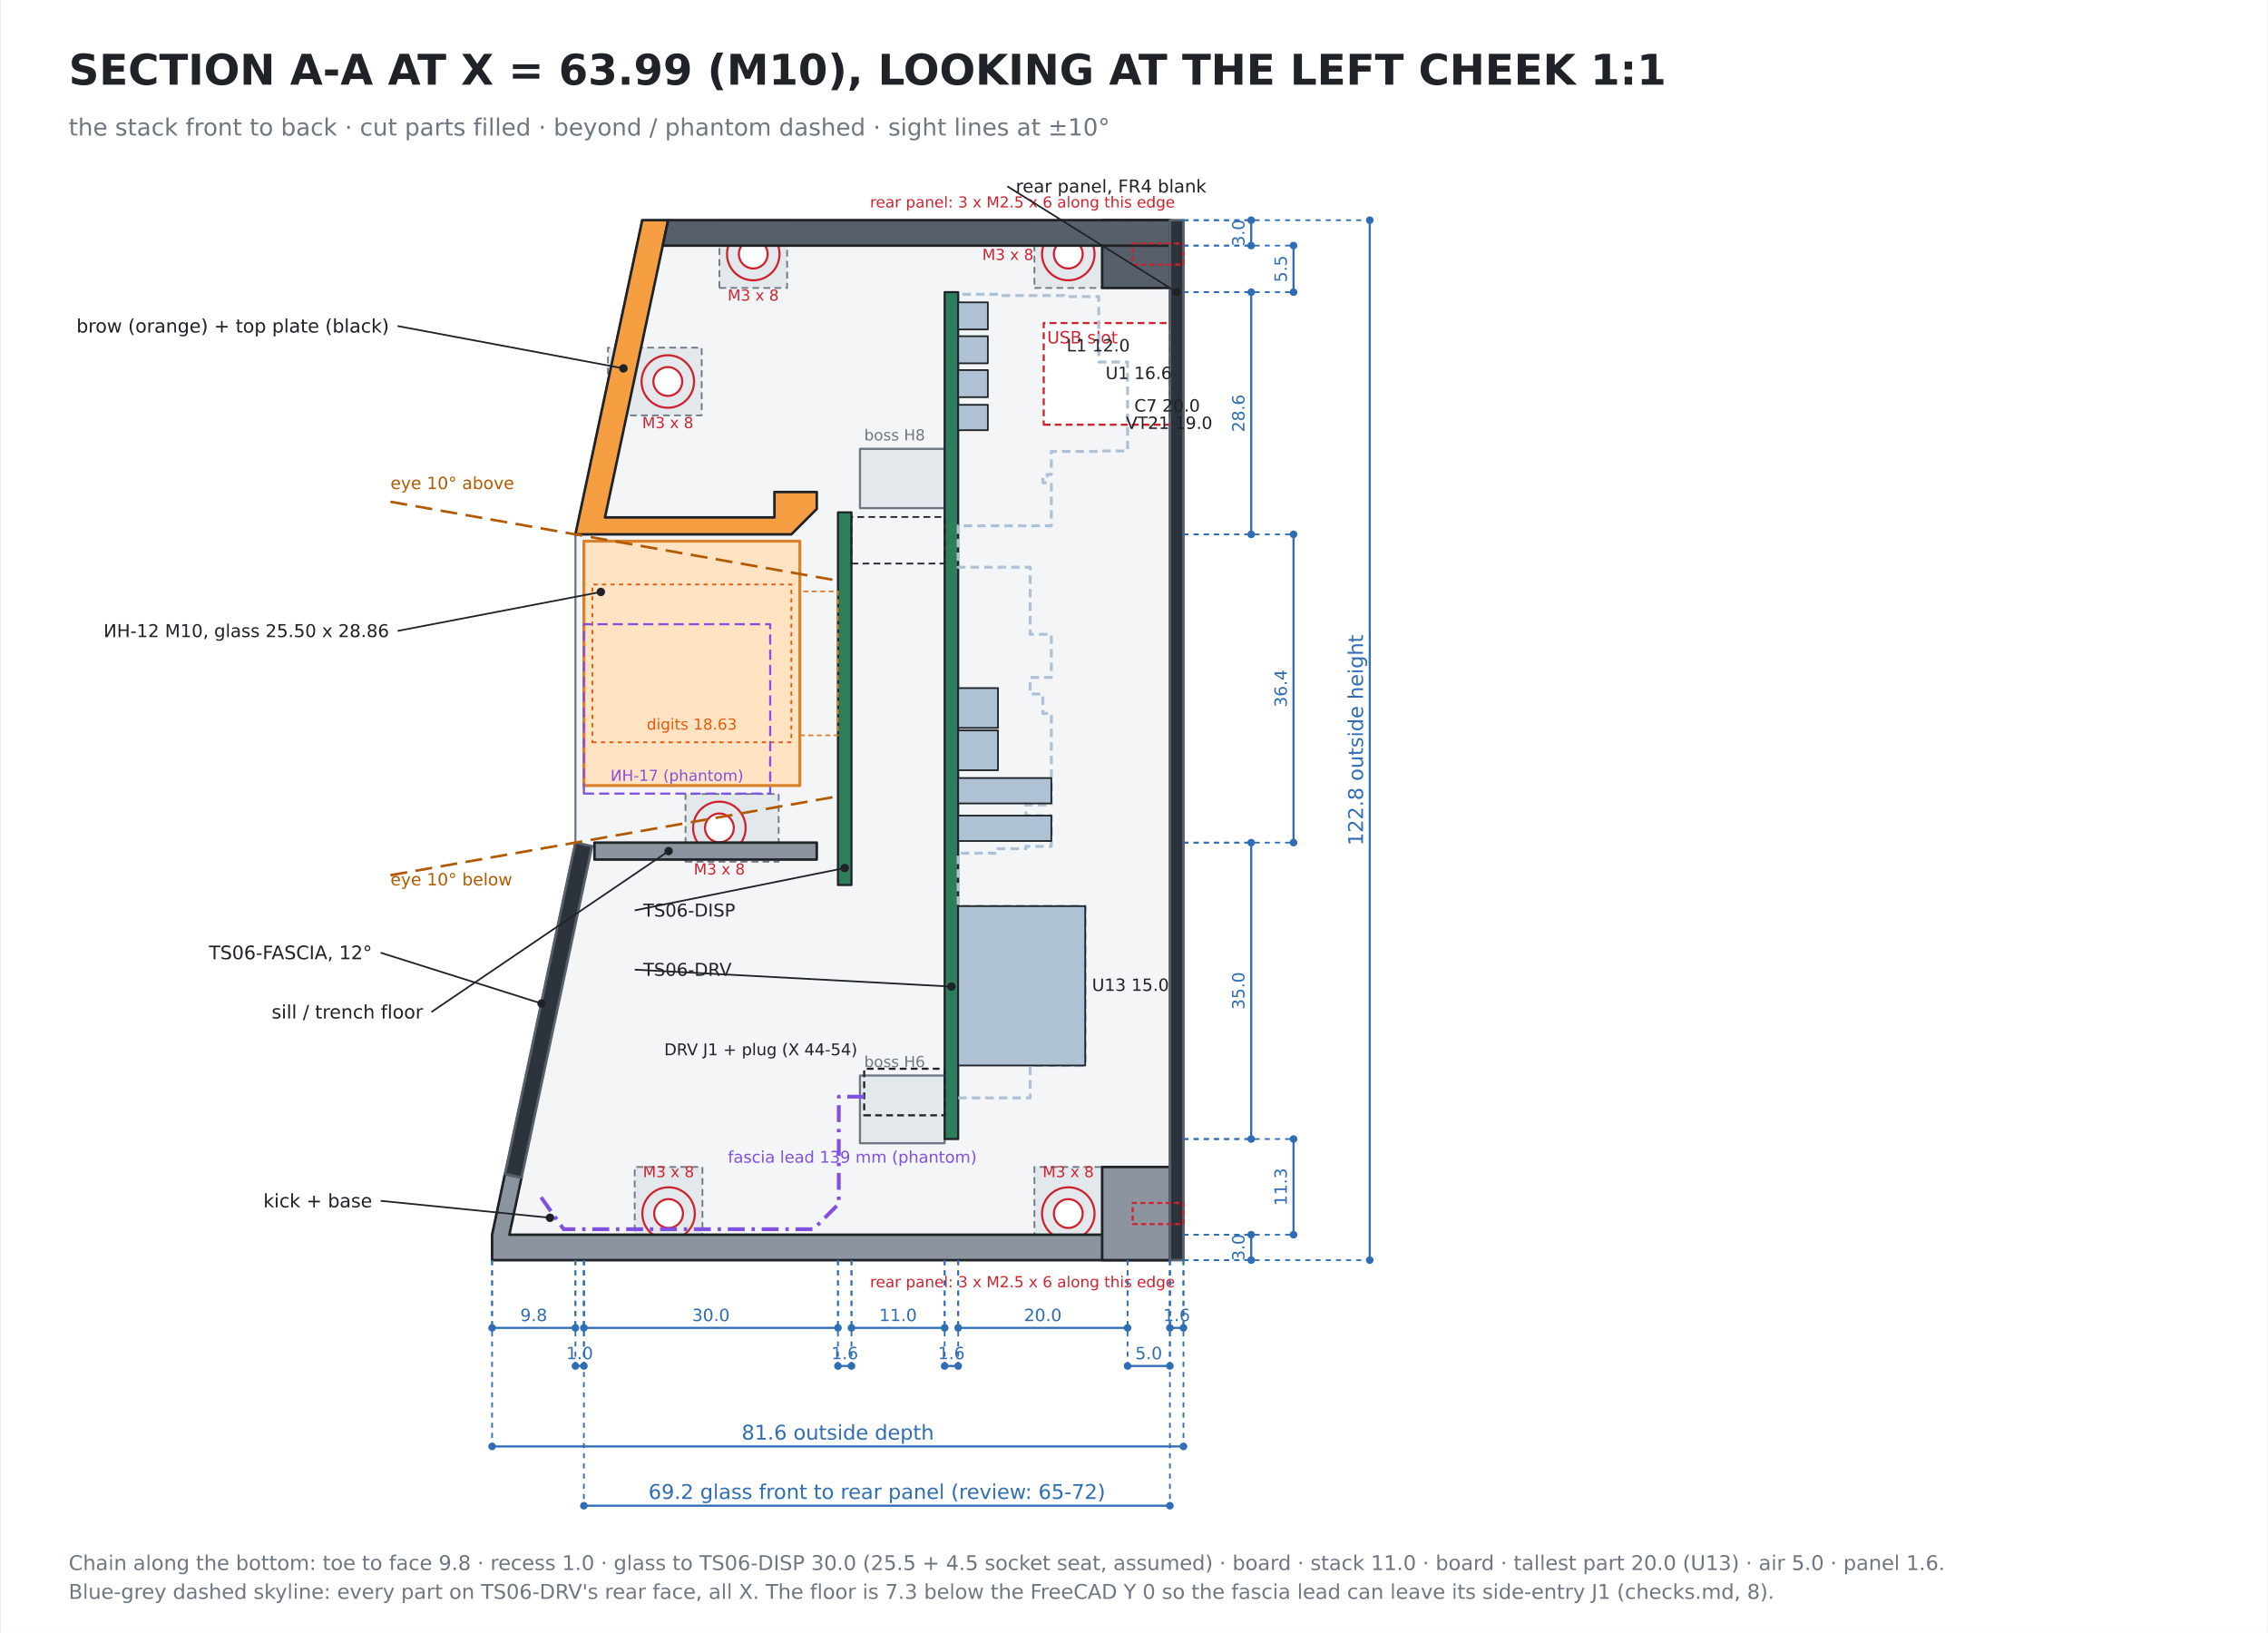
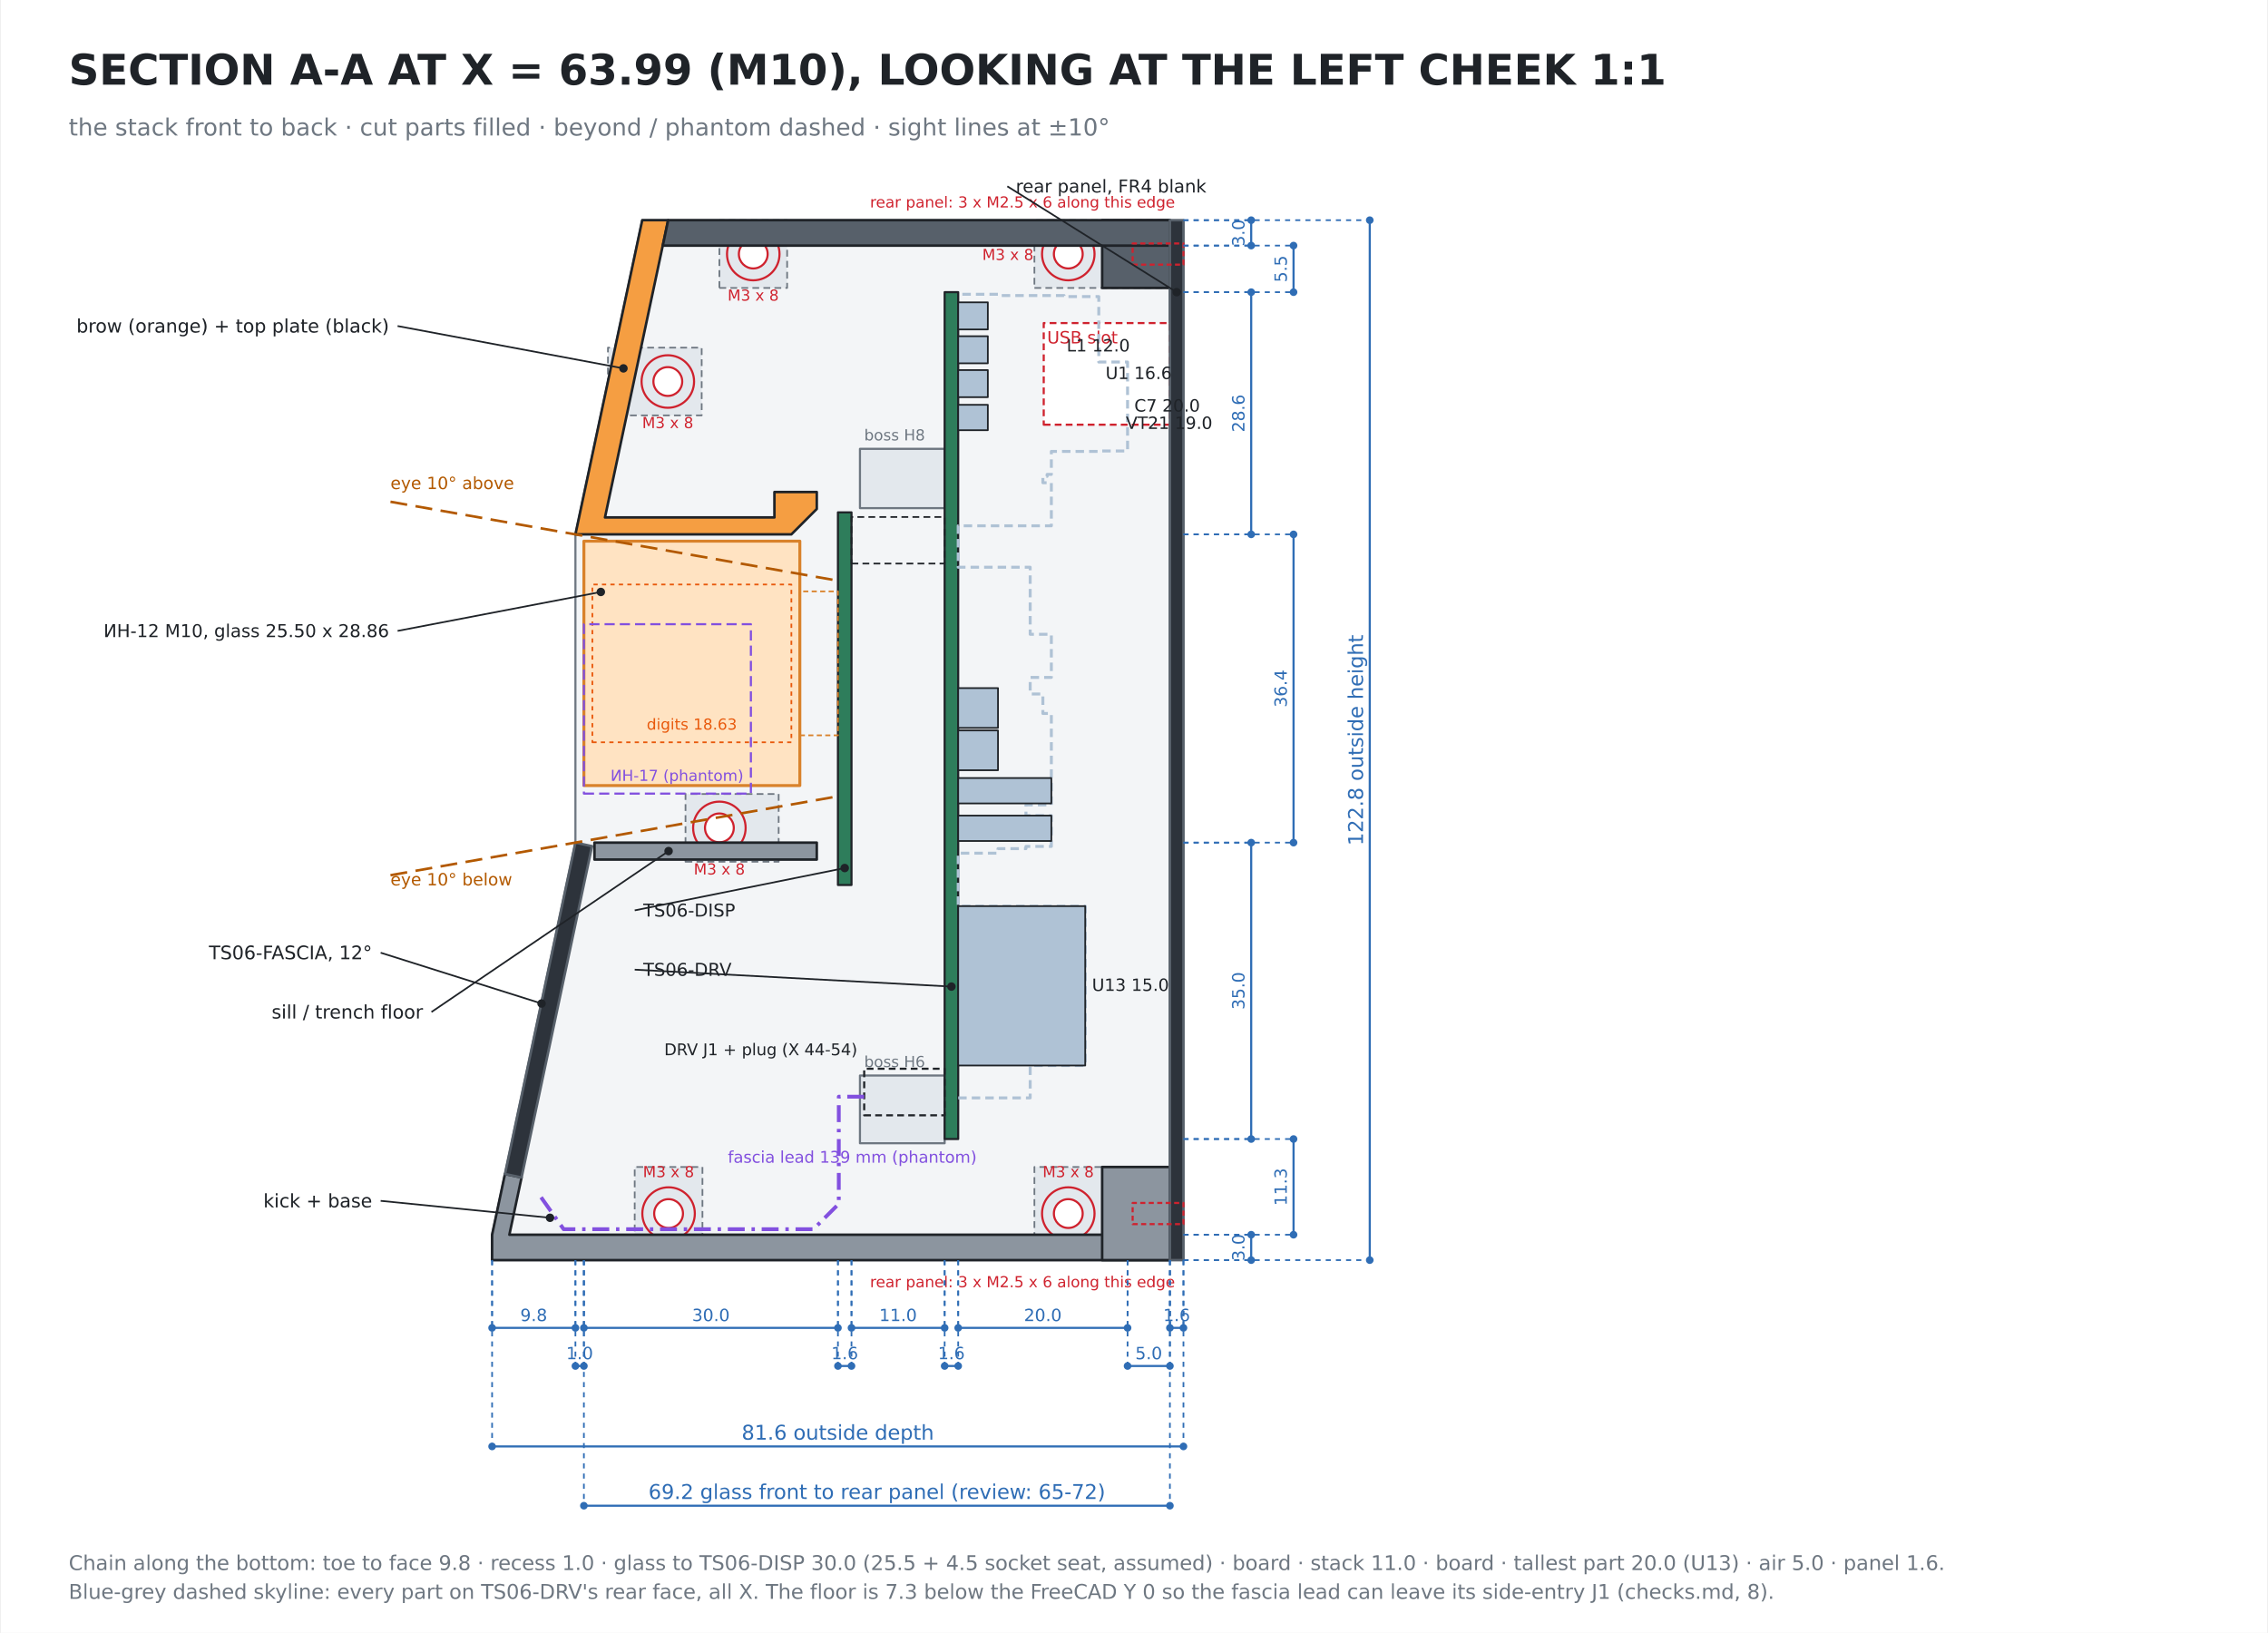
<svg xmlns="http://www.w3.org/2000/svg" viewBox="0 0 267.6 192.8" width="1071" height="771">
  <rect x="0" y="0" width="267.6" height="192.8" fill="#FFFFFF" />
  <text x="8" y="10" font-family="DejaVu Sans, Arial, Helvetica, sans-serif" font-size="5" font-weight="700" fill="#1F2328">SECTION A-A AT X = 63.99 (M10), LOOKING AT THE LEFT CHEEK  1:1</text>
  <text x="8" y="16" font-family="DejaVu Sans, Arial, Helvetica, sans-serif" font-size="2.8" fill="#6E7781">the stack front to back · cut parts filled · beyond / phantom dashed · sight lines at ±10°</text>
  <polygon points="58.00,148.80 138.04,148.80 138.04,26.00 75.73,26.00 67.84,63.10 67.84,99.50 58.00,145.80" fill="#F3F5F7" stroke="#6E7781" stroke-width="0.25" stroke-linejoin="round" />
  <polygon points="123.14,50.15 138.04,50.15 138.04,38.15 123.14,38.15" fill="#FFFFFF" stroke="#CF222E" stroke-width="0.25" stroke-linejoin="round" stroke-dasharray="0.8 0.5" />
  <text x="123.54" y="40.55" font-family="DejaVu Sans, Arial, Helvetica, sans-serif" font-size="2.00" fill="#CF222E" text-anchor="start" font-weight="400">USB slot</text>
  <polygon points="101.44,135.00 111.44,135.00 111.44,127.00 101.44,127.00" fill="#E3E8ED" stroke="#6E7781" stroke-width="0.25" stroke-linejoin="round" />
  <text x="101.94" y="126.00" font-family="DejaVu Sans, Arial, Helvetica, sans-serif" font-size="1.80" fill="#6E7781" text-anchor="start" font-weight="400">boss H6</text>
  <polygon points="101.44,60.00 111.44,60.00 111.44,53.00 101.44,53.00" fill="#E3E8ED" stroke="#6E7781" stroke-width="0.25" stroke-linejoin="round" />
  <text x="101.94" y="52.00" font-family="DejaVu Sans, Arial, Helvetica, sans-serif" font-size="1.80" fill="#6E7781" text-anchor="start" font-weight="400">boss H8</text>
  <polygon points="74.84,148.80 82.84,148.80 82.84,137.80 74.84,137.80" fill="#E3E8ED" stroke="#6E7781" stroke-width="0.20" stroke-linejoin="round" stroke-dasharray="0.8 0.5" />
  <polygon points="122.04,148.80 138.04,148.80 138.04,137.80 122.04,137.80" fill="#E3E8ED" stroke="#6E7781" stroke-width="0.20" stroke-linejoin="round" stroke-dasharray="0.8 0.5" />
  <polygon points="80.84,101.76 91.84,101.76 91.84,93.76 80.84,93.76" fill="#E3E8ED" stroke="#6E7781" stroke-width="0.20" stroke-linejoin="round" stroke-dasharray="0.8 0.5" />
  <polygon points="71.68,49.05 82.75,49.05 82.75,41.05 71.68,41.05" fill="#E3E8ED" stroke="#6E7781" stroke-width="0.20" stroke-linejoin="round" stroke-dasharray="0.8 0.5" />
  <polygon points="84.84,34.00 92.84,34.00 92.84,26.00 84.84,26.00" fill="#E3E8ED" stroke="#6E7781" stroke-width="0.20" stroke-linejoin="round" stroke-dasharray="0.8 0.5" />
  <polygon points="122.04,34.00 138.04,34.00 138.04,26.00 122.04,26.00" fill="#E3E8ED" stroke="#6E7781" stroke-width="0.20" stroke-linejoin="round" stroke-dasharray="0.8 0.5" />
  <circle cx="78.84" cy="143.30" r="3.10" fill="none" stroke="#CF222E" stroke-width="0.25" />
  <circle cx="78.84" cy="143.30" r="1.70" fill="#FFFFFF" stroke="#CF222E" stroke-width="0.25" />
  <circle cx="126.04" cy="143.30" r="3.10" fill="none" stroke="#CF222E" stroke-width="0.25" />
  <circle cx="126.04" cy="143.30" r="1.70" fill="#FFFFFF" stroke="#CF222E" stroke-width="0.25" />
  <circle cx="84.84" cy="97.76" r="3.10" fill="none" stroke="#CF222E" stroke-width="0.25" />
  <circle cx="84.84" cy="97.76" r="1.70" fill="#FFFFFF" stroke="#CF222E" stroke-width="0.25" />
  <circle cx="78.75" cy="45.05" r="3.10" fill="none" stroke="#CF222E" stroke-width="0.25" />
  <circle cx="78.75" cy="45.05" r="1.70" fill="#FFFFFF" stroke="#CF222E" stroke-width="0.25" />
  <circle cx="88.84" cy="30.00" r="3.10" fill="none" stroke="#CF222E" stroke-width="0.25" />
  <circle cx="88.84" cy="30.00" r="1.70" fill="#FFFFFF" stroke="#CF222E" stroke-width="0.25" />
  <circle cx="126.04" cy="30.00" r="3.10" fill="none" stroke="#CF222E" stroke-width="0.25" />
  <circle cx="126.04" cy="30.00" r="1.70" fill="#FFFFFF" stroke="#CF222E" stroke-width="0.25" />
  <text x="78.84" y="139.00" font-family="DejaVu Sans, Arial, Helvetica, sans-serif" font-size="1.80" fill="#CF222E" text-anchor="middle" font-weight="400">M3 x 8</text>
  <text x="126.04" y="139.00" font-family="DejaVu Sans, Arial, Helvetica, sans-serif" font-size="1.80" fill="#CF222E" text-anchor="middle" font-weight="400">M3 x 8</text>
  <text x="84.84" y="103.26" font-family="DejaVu Sans, Arial, Helvetica, sans-serif" font-size="1.80" fill="#CF222E" text-anchor="middle" font-weight="400">M3 x 8</text>
  <text x="78.75" y="50.55" font-family="DejaVu Sans, Arial, Helvetica, sans-serif" font-size="1.80" fill="#CF222E" text-anchor="middle" font-weight="400">M3 x 8</text>
  <text x="88.84" y="35.50" font-family="DejaVu Sans, Arial, Helvetica, sans-serif" font-size="1.80" fill="#CF222E" text-anchor="middle" font-weight="400">M3 x 8</text>
  <text x="121.94" y="30.70" font-family="DejaVu Sans, Arial, Helvetica, sans-serif" font-size="1.80" fill="#CF222E" text-anchor="end" font-weight="400">M3 x 8</text>
  <polygon points="58.00,148.80 138.04,148.80 138.04,145.80 60.04,145.80 61.48,139.04 59.52,138.63 58.00,145.80" fill="#8C959F" stroke="#1F2328" stroke-width="0.30" stroke-linejoin="round" />
  <polygon points="130.04,148.80 138.04,148.80 138.04,137.80 130.04,137.80" fill="#8C959F" stroke="#1F2328" stroke-width="0.30" stroke-linejoin="round" />
  <polygon points="130.04,34.00 138.04,34.00 138.04,26.00 130.04,26.00" fill="#57606A" stroke="#1F2328" stroke-width="0.30" stroke-linejoin="round" />
  <polygon points="67.84,99.50 59.52,138.63 61.48,139.04 69.80,99.92" fill="#2D333B" stroke="#57606A" stroke-width="0.30" stroke-linejoin="round" />
  <polygon points="70.09,101.50 96.34,101.50 96.34,99.50 70.09,99.50" fill="#8C959F" stroke="#1F2328" stroke-width="0.30" stroke-linejoin="round" />
  <polygon points="67.84,63.10 75.73,26.00 78.79,26.00 71.33,61.10 91.34,61.10 91.34,58.10 96.34,58.10 96.34,60.10 93.34,63.10" fill="#F59E42" stroke="#1F2328" stroke-width="0.30" stroke-linejoin="round" />
  <polygon points="78.16,29.00 78.79,26.00 138.04,26.00 138.04,29.00" fill="#57606A" stroke="#1F2328" stroke-width="0.30" stroke-linejoin="round" />
  <polygon points="138.04,148.80 139.64,148.80 139.64,26.00 138.04,26.00" fill="#2D333B" stroke="#57606A" stroke-width="0.30" stroke-linejoin="round" />
  <polygon points="133.64,144.55 139.64,144.55 139.64,142.05 133.64,142.05" fill="none" stroke="#CF222E" stroke-width="0.25" stroke-linejoin="round" stroke-dasharray="0.6 0.4" />
  <text x="138.64" y="152.00" font-family="DejaVu Sans, Arial, Helvetica, sans-serif" font-size="1.80" fill="#CF222E" text-anchor="end" font-weight="400">rear panel: 3 x M2.5 x 6 along this edge</text>
  <polygon points="133.64,31.25 139.64,31.25 139.64,28.75 133.64,28.75" fill="none" stroke="#CF222E" stroke-width="0.25" stroke-linejoin="round" stroke-dasharray="0.6 0.4" />
  <text x="138.64" y="24.50" font-family="DejaVu Sans, Arial, Helvetica, sans-serif" font-size="1.80" fill="#CF222E" text-anchor="end" font-weight="400">rear panel: 3 x M2.5 x 6 along this edge</text>
  <polygon points="98.84,104.50 100.44,104.50 100.44,60.50 98.84,60.50" fill="#2E7D5B" stroke="#1F2328" stroke-width="0.25" stroke-linejoin="round" />
  <polygon points="111.44,134.50 113.04,134.50 113.04,34.50 111.44,34.50" fill="#2E7D5B" stroke="#1F2328" stroke-width="0.25" stroke-linejoin="round" />
  <polygon points="68.84,92.76 94.34,92.76 94.34,63.90 68.84,63.90" fill="#FFE3C2" stroke="#D9822B" stroke-width="0.35" stroke-linejoin="round" />
  <polygon points="94.34,86.83 98.84,86.83 98.84,69.83 94.34,69.83" fill="none" stroke="#D9822B" stroke-width="0.20" stroke-linejoin="round" stroke-dasharray="0.6 0.4" />
  <polygon points="69.84,87.65 93.34,87.65 93.34,69.02 69.84,69.02" fill="none" stroke="#E8590C" stroke-width="0.20" stroke-linejoin="round" stroke-dasharray="0.5 0.5" />
  <text x="81.59" y="86.15" font-family="DejaVu Sans, Arial, Helvetica, sans-serif" font-size="1.80" fill="#E8590C" text-anchor="middle" font-weight="400">digits 18.63</text>
  <polyline points="113.04,129.64 121.54,129.64 121.54,125.82 128.04,125.82 128.04,124.05 128.04,124.05 128.04,121.05 128.04,121.05 128.04,119.45 128.04,119.45 128.04,119.00 128.04,119.00 128.04,118.98 128.04,118.98 128.04,118.02 128.04,118.02 128.04,117.52 128.04,117.52 128.04,116.45 128.04,116.45 128.04,116.00 128.04,116.00 128.04,114.52 128.04,114.52 128.04,113.85 128.04,113.85 128.04,113.00 128.04,113.00 128.04,110.85 128.04,110.85 128.04,110.04 128.04,110.04 128.04,110.00 128.04,110.00 128.04,107.36 128.04,107.36 128.04,107.04 128.04,107.04 128.04,107.00 113.04,107.00 113.04,100.75 117.74,100.75 117.74,100.45 117.74,100.45 117.74,100.21 121.04,100.21 121.04,99.95 124.04,99.95 124.04,99.59 124.04,99.59 124.04,99.31 124.04,99.31 124.04,98.84 124.04,98.84 124.04,96.95 124.04,96.95 124.04,96.31 121.04,96.31 121.04,96.05 121.04,96.05 121.04,95.75 121.04,95.75 121.04,95.05 124.04,95.05 124.04,95.02 124.04,95.02 124.04,94.87 124.04,94.87 124.04,93.11 124.04,93.11 124.04,92.49 124.04,92.49 124.04,92.32 124.04,92.32 124.04,92.10 124.04,92.10 124.04,91.87 124.04,91.87 124.04,91.05 124.04,91.05 124.04,90.95 124.04,90.95 124.04,90.92 124.04,90.92 124.04,89.97 124.04,89.97 124.04,89.94 124.04,89.94 124.04,89.34 124.04,89.34 124.04,89.16 124.04,89.16 124.04,89.10 124.04,89.10 124.04,89.05 124.04,89.05 124.04,86.25 124.04,86.25 124.04,86.16 124.04,86.16 124.04,86.10 124.04,86.10 124.04,86.05 124.04,86.05 124.04,85.95 124.04,85.95 124.04,85.84 124.04,85.84 124.04,85.53 124.04,85.53 124.04,84.25 123.04,84.25 123.04,83.95 123.04,83.95 123.04,83.55 123.04,83.55 123.04,82.84 123.04,82.84 123.04,82.53 123.04,82.53 123.04,81.95 121.54,81.95 121.54,81.66 121.54,81.66 121.54,81.45 121.54,81.45 121.54,81.40 121.54,81.40 121.54,81.25 121.54,81.25 121.54,80.26 121.54,80.26 121.54,79.99 124.04,79.99 124.04,79.71 124.04,79.71 124.04,77.64 124.04,77.64 124.04,74.90 121.54,74.90 121.54,68.40 121.54,68.40 121.54,67.45 121.54,67.45 121.54,66.98 113.04,66.98 113.04,62.09 124.04,62.09 124.04,61.05 124.04,61.05 124.04,59.60 124.04,59.60 124.04,59.25 124.04,59.25 124.04,58.58 124.04,58.58 124.04,58.50 124.04,58.50 124.04,58.17 124.04,58.17 124.04,58.00 124.04,58.00 124.04,57.60 124.04,57.60 124.04,57.00 123.04,57.00 123.04,56.40 123.04,56.40 123.04,56.25 123.54,56.25 123.54,56.02 124.04,56.02 124.04,55.35 124.04,55.35 124.04,55.17 124.04,55.17 124.04,55.00 124.04,55.00 124.04,54.93 124.04,54.93 124.04,54.87 124.04,54.87 124.04,54.80 124.04,54.80 124.04,54.55 124.04,54.55 124.04,54.51 124.04,54.51 124.04,54.40 124.04,54.40 124.04,53.75 124.04,53.75 124.04,53.44 124.04,53.44 124.04,53.30 129.64,53.30 129.64,53.25 133.04,53.25 133.04,53.02 133.04,53.02 133.04,52.50 133.04,52.50 133.04,52.14 133.04,52.14 133.04,51.51 133.04,51.51 133.04,50.80 133.04,50.80 133.04,49.84 133.04,49.84 133.04,49.54 133.04,49.54 133.04,49.46 133.04,49.46 133.04,49.27 133.04,49.27 133.04,48.83 133.04,48.83 133.04,48.65 133.04,48.65 133.04,47.80 133.04,47.80 133.04,47.72 133.04,47.72 133.04,47.70 133.04,47.70 133.04,47.60 133.04,47.60 133.04,47.38 133.04,47.38 133.04,47.30 133.04,47.30 133.04,47.25 133.04,47.25 133.04,46.90 133.04,46.90 133.04,46.35 133.04,46.35 133.04,45.65 133.04,45.65 133.04,44.84 133.04,44.84 133.04,44.53 133.04,44.53 133.04,44.38 133.04,44.38 133.04,43.75 133.04,43.75 133.04,43.72 133.04,43.72 133.04,43.70 133.04,43.70 133.04,42.90 133.04,42.90 133.04,42.75 129.64,42.75 129.64,42.25 129.64,42.25 129.64,41.84 129.64,41.84 129.64,41.70 129.64,41.70 129.64,40.72 129.64,40.72 129.64,40.65 129.64,40.65 129.64,39.70 129.64,39.70 129.64,39.55 129.64,39.55 129.64,39.45 129.64,39.45 129.64,38.90 129.64,38.90 129.64,36.05 129.64,36.05 129.64,36.00 129.64,36.00 129.64,35.70 129.64,35.70 129.64,35.02 125.54,35.02 125.54,34.90 117.74,34.90 117.74,34.75 113.04,34.75" fill="none" stroke="#AFC2D5" stroke-width="0.35" stroke-linejoin="round" stroke-dasharray="1 0.6" />
  <polygon points="113.04,94.87 124.04,94.87 124.04,91.87 113.04,91.87" fill="#AFC2D5" stroke="#1F2328" stroke-width="0.20" stroke-linejoin="round" />
  <polygon points="113.04,99.31 124.04,99.31 124.04,96.31 113.04,96.31" fill="#AFC2D5" stroke="#1F2328" stroke-width="0.20" stroke-linejoin="round" />
  <polygon points="113.04,85.95 117.74,85.95 117.74,81.25 113.04,81.25" fill="#AFC2D5" stroke="#1F2328" stroke-width="0.20" stroke-linejoin="round" />
  <polygon points="113.04,90.95 117.74,90.95 117.74,86.25 113.04,86.25" fill="#AFC2D5" stroke="#1F2328" stroke-width="0.20" stroke-linejoin="round" />
  <polygon points="113.04,50.80 116.54,50.80 116.54,47.80 113.04,47.80" fill="#AFC2D5" stroke="#1F2328" stroke-width="0.20" stroke-linejoin="round" />
  <polygon points="113.04,125.82 128.04,125.82 128.04,107.00 113.04,107.00" fill="#AFC2D5" stroke="#1F2328" stroke-width="0.20" stroke-linejoin="round" />
  <polygon points="113.04,38.90 116.54,38.90 116.54,35.70 113.04,35.70" fill="#AFC2D5" stroke="#1F2328" stroke-width="0.20" stroke-linejoin="round" />
  <polygon points="113.04,42.90 116.54,42.90 116.54,39.70 113.04,39.70" fill="#AFC2D5" stroke="#1F2328" stroke-width="0.20" stroke-linejoin="round" />
  <polygon points="113.04,46.90 116.54,46.90 116.54,43.70 113.04,43.70" fill="#AFC2D5" stroke="#1F2328" stroke-width="0.20" stroke-linejoin="round" />
  <text x="128.84" y="117.01" font-family="DejaVu Sans, Arial, Helvetica, sans-serif" font-size="2.00" fill="#1F2328" text-anchor="start" font-weight="400">U13 15.0</text>
  <text x="133.84" y="48.60" font-family="DejaVu Sans, Arial, Helvetica, sans-serif" font-size="2.00" fill="#1F2328" text-anchor="start" font-weight="400">C7 20.0</text>
  <text x="132.84" y="50.65" font-family="DejaVu Sans, Arial, Helvetica, sans-serif" font-size="2.00" fill="#1F2328" text-anchor="start" font-weight="400">VT21 19.0</text>
  <text x="130.44" y="44.76" font-family="DejaVu Sans, Arial, Helvetica, sans-serif" font-size="2.00" fill="#1F2328" text-anchor="start" font-weight="400">U1 16.6</text>
  <text x="125.84" y="41.50" font-family="DejaVu Sans, Arial, Helvetica, sans-serif" font-size="2.00" fill="#1F2328" text-anchor="start" font-weight="400">L1 12.0</text>
  <polygon points="101.94,131.70 111.44,131.70 111.44,126.20 101.94,126.20" fill="none" stroke="#1F2328" stroke-width="0.25" stroke-linejoin="round" stroke-dasharray="0.8 0.5" />
  <text x="101.14" y="124.60" font-family="DejaVu Sans, Arial, Helvetica, sans-serif" font-size="1.90" fill="#1F2328" text-anchor="end" font-weight="400">DRV J1 + plug (X 44-54)</text>
  <polygon points="100.44,66.55 111.44,66.55 111.44,61.05 100.44,61.05" fill="none" stroke="#1F2328" stroke-width="0.20" stroke-linejoin="round" stroke-dasharray="0.8 0.5" />
-   <polygon points="68.84,93.71 90.84,93.71 90.84,73.71 68.84,73.71" fill="none" stroke="#8250DF" stroke-width="0.25" stroke-linejoin="round" stroke-dasharray="1.2 0.6" />
+   <polygon points="68.84,93.71 88.56,93.71 88.56,73.71 68.84,73.71" fill="none" stroke="#8250DF" stroke-width="0.25" stroke-linejoin="round" stroke-dasharray="1.2 0.6" />
  <text x="79.84" y="92.21" font-family="DejaVu Sans, Arial, Helvetica, sans-serif" font-size="1.80" fill="#8250DF" text-anchor="middle" font-weight="400">ИН-17 (phantom)</text>
  <polyline points="101.94,129.50 98.94,129.50 98.94,142.15 95.94,145.15 66.45,145.15 63.52,141.01" fill="none" stroke="#8250DF" stroke-width="0.45" stroke-linejoin="round" stroke-dasharray="2 0.8 0.4 0.8" />
  <text x="85.84" y="137.30" font-family="DejaVu Sans, Arial, Helvetica, sans-serif" font-size="1.90" fill="#8250DF" text-anchor="start" font-weight="400">fascia lead 139 mm (phantom)</text>
  <polyline points="46.00,59.25 98.84,68.57" fill="none" stroke="#B35900" stroke-width="0.30" stroke-linejoin="round" stroke-dasharray="2 1" />
  <polyline points="46.00,103.35 98.84,94.03" fill="none" stroke="#B35900" stroke-width="0.30" stroke-linejoin="round" stroke-dasharray="2 1" />
  <text x="46.00" y="57.75" font-family="DejaVu Sans, Arial, Helvetica, sans-serif" font-size="2.00" fill="#B35900" text-anchor="start" font-weight="400">eye 10° above</text>
  <text x="46.00" y="104.55" font-family="DejaVu Sans, Arial, Helvetica, sans-serif" font-size="2.00" fill="#B35900" text-anchor="start" font-weight="400">eye 10° below</text>
  <polyline points="70.84,69.90 46.84,74.50" fill="none" stroke="#1F2328" stroke-width="0.2" />
  <circle cx="70.84" cy="69.90" r="0.5" fill="#1F2328" />
  <text x="45.84" y="75.23" font-family="DejaVu Sans, Arial, Helvetica, sans-serif" font-size="2.10" fill="#1F2328" text-anchor="end" font-weight="400">ИН-12 M10, glass 25.50 x 28.86</text>
  <polyline points="99.64,102.50 74.84,107.50" fill="none" stroke="#1F2328" stroke-width="0.2" />
  <circle cx="99.64" cy="102.50" r="0.5" fill="#1F2328" />
  <text x="75.84" y="108.23" font-family="DejaVu Sans, Arial, Helvetica, sans-serif" font-size="2.10" fill="#1F2328" text-anchor="start" font-weight="400">TS06-DISP</text>
  <polyline points="112.24,116.50 74.84,114.50" fill="none" stroke="#1F2328" stroke-width="0.2" />
  <circle cx="112.24" cy="116.50" r="0.5" fill="#1F2328" />
  <text x="75.84" y="115.23" font-family="DejaVu Sans, Arial, Helvetica, sans-serif" font-size="2.10" fill="#1F2328" text-anchor="start" font-weight="400">TS06-DRV</text>
  <polyline points="138.84,34.50 118.84,22.00" fill="none" stroke="#1F2328" stroke-width="0.2" />
  <circle cx="138.84" cy="34.50" r="0.5" fill="#1F2328" />
  <text x="119.84" y="22.73" font-family="DejaVu Sans, Arial, Helvetica, sans-serif" font-size="2.10" fill="#1F2328" text-anchor="start" font-weight="400">rear panel, FR4 blank</text>
  <polyline points="73.51,43.50 46.84,38.50" fill="none" stroke="#1F2328" stroke-width="0.2" />
  <circle cx="73.51" cy="43.50" r="0.5" fill="#1F2328" />
  <text x="45.84" y="39.27" font-family="DejaVu Sans, Arial, Helvetica, sans-serif" font-size="2.20" fill="#1F2328" text-anchor="end" font-weight="400">brow (orange) + top plate (black)</text>
  <polyline points="78.84,100.50 50.84,119.50" fill="none" stroke="#1F2328" stroke-width="0.2" />
  <circle cx="78.84" cy="100.50" r="0.5" fill="#1F2328" />
  <text x="49.84" y="120.27" font-family="DejaVu Sans, Arial, Helvetica, sans-serif" font-size="2.20" fill="#1F2328" text-anchor="end" font-weight="400">sill / trench floor</text>
  <polyline points="63.84,118.50 44.84,112.50" fill="none" stroke="#1F2328" stroke-width="0.2" />
  <circle cx="63.84" cy="118.50" r="0.5" fill="#1F2328" />
  <text x="43.84" y="113.27" font-family="DejaVu Sans, Arial, Helvetica, sans-serif" font-size="2.20" fill="#1F2328" text-anchor="end" font-weight="400">TS06-FASCIA, 12°</text>
  <polyline points="64.84,143.80 44.84,141.80" fill="none" stroke="#1F2328" stroke-width="0.2" />
  <circle cx="64.84" cy="143.80" r="0.5" fill="#1F2328" />
  <text x="43.84" y="142.57" font-family="DejaVu Sans, Arial, Helvetica, sans-serif" font-size="2.20" fill="#1F2328" text-anchor="end" font-weight="400">kick + base</text>
  <line x1="58.00" y1="148.80" x2="58.00" y2="156.80" stroke="#2F6DB5" stroke-width="0.20" stroke-dasharray="0.6 0.6" />
  <line x1="67.84" y1="148.80" x2="67.84" y2="156.80" stroke="#2F6DB5" stroke-width="0.20" stroke-dasharray="0.6 0.6" />
  <line x1="58.00" y1="156.80" x2="67.84" y2="156.80" stroke="#2F6DB5" stroke-width="0.25" />
  <circle cx="58.00" cy="156.80" r="0.45" fill="#2F6DB5" />
  <circle cx="67.84" cy="156.80" r="0.45" fill="#2F6DB5" />
  <text x="62.92" y="156.00" font-family="DejaVu Sans, Arial, Helvetica, sans-serif" font-size="2.00" fill="#2F6DB5" text-anchor="middle" font-weight="400">9.8</text>
  <line x1="67.84" y1="148.80" x2="67.84" y2="161.30" stroke="#2F6DB5" stroke-width="0.20" stroke-dasharray="0.6 0.6" />
  <line x1="68.84" y1="148.80" x2="68.84" y2="161.30" stroke="#2F6DB5" stroke-width="0.20" stroke-dasharray="0.6 0.6" />
  <line x1="67.84" y1="161.30" x2="68.84" y2="161.30" stroke="#2F6DB5" stroke-width="0.25" />
  <circle cx="67.84" cy="161.30" r="0.45" fill="#2F6DB5" />
  <circle cx="68.84" cy="161.30" r="0.45" fill="#2F6DB5" />
  <text x="68.34" y="160.50" font-family="DejaVu Sans, Arial, Helvetica, sans-serif" font-size="2.00" fill="#2F6DB5" text-anchor="middle" font-weight="400">1.0</text>
  <line x1="68.84" y1="148.80" x2="68.84" y2="156.80" stroke="#2F6DB5" stroke-width="0.20" stroke-dasharray="0.6 0.6" />
  <line x1="98.84" y1="148.80" x2="98.84" y2="156.80" stroke="#2F6DB5" stroke-width="0.20" stroke-dasharray="0.6 0.6" />
  <line x1="68.84" y1="156.80" x2="98.84" y2="156.80" stroke="#2F6DB5" stroke-width="0.25" />
  <circle cx="68.84" cy="156.80" r="0.45" fill="#2F6DB5" />
  <circle cx="98.84" cy="156.80" r="0.45" fill="#2F6DB5" />
  <text x="83.84" y="156.00" font-family="DejaVu Sans, Arial, Helvetica, sans-serif" font-size="2.00" fill="#2F6DB5" text-anchor="middle" font-weight="400">30.0</text>
  <line x1="98.84" y1="148.80" x2="98.84" y2="161.30" stroke="#2F6DB5" stroke-width="0.20" stroke-dasharray="0.6 0.6" />
  <line x1="100.44" y1="148.80" x2="100.44" y2="161.30" stroke="#2F6DB5" stroke-width="0.20" stroke-dasharray="0.6 0.6" />
  <line x1="98.84" y1="161.30" x2="100.44" y2="161.30" stroke="#2F6DB5" stroke-width="0.25" />
  <circle cx="98.84" cy="161.30" r="0.45" fill="#2F6DB5" />
  <circle cx="100.44" cy="161.30" r="0.45" fill="#2F6DB5" />
  <text x="99.64" y="160.50" font-family="DejaVu Sans, Arial, Helvetica, sans-serif" font-size="2.00" fill="#2F6DB5" text-anchor="middle" font-weight="400">1.6</text>
  <line x1="100.44" y1="148.80" x2="100.44" y2="156.80" stroke="#2F6DB5" stroke-width="0.20" stroke-dasharray="0.6 0.6" />
  <line x1="111.44" y1="148.80" x2="111.44" y2="156.80" stroke="#2F6DB5" stroke-width="0.20" stroke-dasharray="0.6 0.6" />
  <line x1="100.44" y1="156.80" x2="111.44" y2="156.80" stroke="#2F6DB5" stroke-width="0.25" />
  <circle cx="100.44" cy="156.80" r="0.45" fill="#2F6DB5" />
  <circle cx="111.44" cy="156.80" r="0.45" fill="#2F6DB5" />
  <text x="105.94" y="156.00" font-family="DejaVu Sans, Arial, Helvetica, sans-serif" font-size="2.00" fill="#2F6DB5" text-anchor="middle" font-weight="400">11.0</text>
  <line x1="111.44" y1="148.80" x2="111.44" y2="161.30" stroke="#2F6DB5" stroke-width="0.20" stroke-dasharray="0.6 0.6" />
  <line x1="113.04" y1="148.80" x2="113.04" y2="161.30" stroke="#2F6DB5" stroke-width="0.20" stroke-dasharray="0.6 0.6" />
  <line x1="111.44" y1="161.30" x2="113.04" y2="161.30" stroke="#2F6DB5" stroke-width="0.25" />
  <circle cx="111.44" cy="161.30" r="0.45" fill="#2F6DB5" />
  <circle cx="113.04" cy="161.30" r="0.45" fill="#2F6DB5" />
  <text x="112.24" y="160.50" font-family="DejaVu Sans, Arial, Helvetica, sans-serif" font-size="2.00" fill="#2F6DB5" text-anchor="middle" font-weight="400">1.6</text>
  <line x1="113.04" y1="148.80" x2="113.04" y2="156.80" stroke="#2F6DB5" stroke-width="0.20" stroke-dasharray="0.6 0.6" />
  <line x1="133.04" y1="148.80" x2="133.04" y2="156.80" stroke="#2F6DB5" stroke-width="0.20" stroke-dasharray="0.6 0.6" />
  <line x1="113.04" y1="156.80" x2="133.04" y2="156.80" stroke="#2F6DB5" stroke-width="0.25" />
  <circle cx="113.04" cy="156.80" r="0.45" fill="#2F6DB5" />
  <circle cx="133.04" cy="156.80" r="0.45" fill="#2F6DB5" />
  <text x="123.04" y="156.00" font-family="DejaVu Sans, Arial, Helvetica, sans-serif" font-size="2.00" fill="#2F6DB5" text-anchor="middle" font-weight="400">20.0</text>
  <line x1="133.04" y1="148.80" x2="133.04" y2="161.30" stroke="#2F6DB5" stroke-width="0.20" stroke-dasharray="0.6 0.6" />
  <line x1="138.04" y1="148.80" x2="138.04" y2="161.30" stroke="#2F6DB5" stroke-width="0.20" stroke-dasharray="0.6 0.6" />
  <line x1="133.04" y1="161.30" x2="138.04" y2="161.30" stroke="#2F6DB5" stroke-width="0.25" />
  <circle cx="133.04" cy="161.30" r="0.45" fill="#2F6DB5" />
  <circle cx="138.04" cy="161.30" r="0.45" fill="#2F6DB5" />
  <text x="135.54" y="160.50" font-family="DejaVu Sans, Arial, Helvetica, sans-serif" font-size="2.00" fill="#2F6DB5" text-anchor="middle" font-weight="400">5.0</text>
  <line x1="138.04" y1="148.80" x2="138.04" y2="156.80" stroke="#2F6DB5" stroke-width="0.20" stroke-dasharray="0.6 0.6" />
  <line x1="139.64" y1="148.80" x2="139.64" y2="156.80" stroke="#2F6DB5" stroke-width="0.20" stroke-dasharray="0.6 0.6" />
  <line x1="138.04" y1="156.80" x2="139.64" y2="156.80" stroke="#2F6DB5" stroke-width="0.25" />
  <circle cx="138.04" cy="156.80" r="0.45" fill="#2F6DB5" />
  <circle cx="139.64" cy="156.80" r="0.45" fill="#2F6DB5" />
  <text x="138.84" y="156.00" font-family="DejaVu Sans, Arial, Helvetica, sans-serif" font-size="2.00" fill="#2F6DB5" text-anchor="middle" font-weight="400">1.6</text>
  <line x1="58.00" y1="148.80" x2="58.00" y2="170.80" stroke="#2F6DB5" stroke-width="0.20" stroke-dasharray="0.6 0.6" />
  <line x1="139.64" y1="148.80" x2="139.64" y2="170.80" stroke="#2F6DB5" stroke-width="0.20" stroke-dasharray="0.6 0.6" />
  <line x1="58.00" y1="170.80" x2="139.64" y2="170.80" stroke="#2F6DB5" stroke-width="0.25" />
  <circle cx="58.00" cy="170.80" r="0.45" fill="#2F6DB5" />
  <circle cx="139.64" cy="170.80" r="0.45" fill="#2F6DB5" />
  <text x="98.82" y="170.00" font-family="DejaVu Sans, Arial, Helvetica, sans-serif" font-size="2.40" fill="#2F6DB5" text-anchor="middle" font-weight="400">81.6 outside depth</text>
  <line x1="68.84" y1="148.80" x2="68.84" y2="177.80" stroke="#2F6DB5" stroke-width="0.20" stroke-dasharray="0.6 0.6" />
  <line x1="138.04" y1="148.80" x2="138.04" y2="177.80" stroke="#2F6DB5" stroke-width="0.20" stroke-dasharray="0.6 0.6" />
  <line x1="68.84" y1="177.80" x2="138.04" y2="177.80" stroke="#2F6DB5" stroke-width="0.25" />
  <circle cx="68.84" cy="177.80" r="0.45" fill="#2F6DB5" />
  <circle cx="138.04" cy="177.80" r="0.45" fill="#2F6DB5" />
  <text x="103.44" y="177.00" font-family="DejaVu Sans, Arial, Helvetica, sans-serif" font-size="2.40" fill="#2F6DB5" text-anchor="middle" font-weight="400">69.2 glass front to rear panel (review: 65-72)</text>
  <line x1="139.64" y1="148.80" x2="147.64" y2="148.80" stroke="#2F6DB5" stroke-width="0.20" stroke-dasharray="0.6 0.6" />
  <line x1="139.64" y1="145.80" x2="147.64" y2="145.80" stroke="#2F6DB5" stroke-width="0.20" stroke-dasharray="0.6 0.6" />
  <line x1="147.64" y1="148.80" x2="147.64" y2="145.80" stroke="#2F6DB5" stroke-width="0.25" />
  <circle cx="147.64" cy="148.80" r="0.45" fill="#2F6DB5" />
  <circle cx="147.64" cy="145.80" r="0.45" fill="#2F6DB5" />
  <text x="146.84" y="147.30" font-family="DejaVu Sans, Arial, Helvetica, sans-serif" font-size="2.00" fill="#2F6DB5" text-anchor="middle" font-weight="400" transform="rotate(-90 146.84 147.30)">3.0</text>
  <line x1="139.64" y1="145.80" x2="152.64" y2="145.80" stroke="#2F6DB5" stroke-width="0.20" stroke-dasharray="0.6 0.6" />
  <line x1="139.64" y1="134.50" x2="152.64" y2="134.50" stroke="#2F6DB5" stroke-width="0.20" stroke-dasharray="0.6 0.6" />
  <line x1="152.64" y1="145.80" x2="152.64" y2="134.50" stroke="#2F6DB5" stroke-width="0.25" />
  <circle cx="152.64" cy="145.80" r="0.45" fill="#2F6DB5" />
  <circle cx="152.64" cy="134.50" r="0.45" fill="#2F6DB5" />
  <text x="151.84" y="140.15" font-family="DejaVu Sans, Arial, Helvetica, sans-serif" font-size="2.00" fill="#2F6DB5" text-anchor="middle" font-weight="400" transform="rotate(-90 151.84 140.15)">11.3</text>
  <line x1="139.64" y1="134.50" x2="147.64" y2="134.50" stroke="#2F6DB5" stroke-width="0.20" stroke-dasharray="0.6 0.6" />
  <line x1="139.64" y1="99.50" x2="147.64" y2="99.50" stroke="#2F6DB5" stroke-width="0.20" stroke-dasharray="0.6 0.6" />
  <line x1="147.64" y1="134.50" x2="147.64" y2="99.50" stroke="#2F6DB5" stroke-width="0.25" />
  <circle cx="147.64" cy="134.50" r="0.45" fill="#2F6DB5" />
  <circle cx="147.64" cy="99.50" r="0.45" fill="#2F6DB5" />
  <text x="146.84" y="117.00" font-family="DejaVu Sans, Arial, Helvetica, sans-serif" font-size="2.00" fill="#2F6DB5" text-anchor="middle" font-weight="400" transform="rotate(-90 146.84 117.00)">35.0</text>
  <line x1="139.64" y1="99.50" x2="152.64" y2="99.50" stroke="#2F6DB5" stroke-width="0.20" stroke-dasharray="0.6 0.6" />
  <line x1="139.64" y1="63.10" x2="152.64" y2="63.10" stroke="#2F6DB5" stroke-width="0.20" stroke-dasharray="0.6 0.6" />
  <line x1="152.64" y1="99.50" x2="152.64" y2="63.10" stroke="#2F6DB5" stroke-width="0.25" />
  <circle cx="152.64" cy="99.50" r="0.45" fill="#2F6DB5" />
  <circle cx="152.64" cy="63.10" r="0.45" fill="#2F6DB5" />
  <text x="151.84" y="81.30" font-family="DejaVu Sans, Arial, Helvetica, sans-serif" font-size="2.00" fill="#2F6DB5" text-anchor="middle" font-weight="400" transform="rotate(-90 151.84 81.30)">36.4</text>
  <line x1="139.64" y1="63.10" x2="147.64" y2="63.10" stroke="#2F6DB5" stroke-width="0.20" stroke-dasharray="0.6 0.6" />
  <line x1="139.64" y1="34.50" x2="147.64" y2="34.50" stroke="#2F6DB5" stroke-width="0.20" stroke-dasharray="0.6 0.6" />
  <line x1="147.64" y1="63.10" x2="147.64" y2="34.50" stroke="#2F6DB5" stroke-width="0.25" />
  <circle cx="147.64" cy="63.10" r="0.45" fill="#2F6DB5" />
  <circle cx="147.64" cy="34.50" r="0.45" fill="#2F6DB5" />
  <text x="146.84" y="48.80" font-family="DejaVu Sans, Arial, Helvetica, sans-serif" font-size="2.00" fill="#2F6DB5" text-anchor="middle" font-weight="400" transform="rotate(-90 146.84 48.80)">28.6</text>
  <line x1="139.64" y1="34.50" x2="152.64" y2="34.50" stroke="#2F6DB5" stroke-width="0.20" stroke-dasharray="0.6 0.6" />
  <line x1="139.64" y1="29.00" x2="152.64" y2="29.00" stroke="#2F6DB5" stroke-width="0.20" stroke-dasharray="0.6 0.6" />
  <line x1="152.64" y1="34.50" x2="152.64" y2="29.00" stroke="#2F6DB5" stroke-width="0.25" />
  <circle cx="152.64" cy="34.50" r="0.45" fill="#2F6DB5" />
  <circle cx="152.64" cy="29.00" r="0.45" fill="#2F6DB5" />
  <text x="151.84" y="31.75" font-family="DejaVu Sans, Arial, Helvetica, sans-serif" font-size="2.00" fill="#2F6DB5" text-anchor="middle" font-weight="400" transform="rotate(-90 151.84 31.75)">5.5</text>
  <line x1="139.64" y1="29.00" x2="147.64" y2="29.00" stroke="#2F6DB5" stroke-width="0.20" stroke-dasharray="0.6 0.6" />
  <line x1="139.64" y1="26.00" x2="147.64" y2="26.00" stroke="#2F6DB5" stroke-width="0.20" stroke-dasharray="0.6 0.6" />
  <line x1="147.64" y1="29.00" x2="147.64" y2="26.00" stroke="#2F6DB5" stroke-width="0.25" />
  <circle cx="147.64" cy="29.00" r="0.45" fill="#2F6DB5" />
  <circle cx="147.64" cy="26.00" r="0.45" fill="#2F6DB5" />
  <text x="146.84" y="27.50" font-family="DejaVu Sans, Arial, Helvetica, sans-serif" font-size="2.00" fill="#2F6DB5" text-anchor="middle" font-weight="400" transform="rotate(-90 146.84 27.50)">3.0</text>
  <line x1="139.64" y1="148.80" x2="161.64" y2="148.80" stroke="#2F6DB5" stroke-width="0.20" stroke-dasharray="0.6 0.6" />
  <line x1="139.64" y1="26.00" x2="161.64" y2="26.00" stroke="#2F6DB5" stroke-width="0.20" stroke-dasharray="0.6 0.6" />
  <line x1="161.64" y1="148.80" x2="161.64" y2="26.00" stroke="#2F6DB5" stroke-width="0.25" />
  <circle cx="161.64" cy="148.80" r="0.45" fill="#2F6DB5" />
  <circle cx="161.64" cy="26.00" r="0.45" fill="#2F6DB5" />
  <text x="160.84" y="87.40" font-family="DejaVu Sans, Arial, Helvetica, sans-serif" font-size="2.40" fill="#2F6DB5" text-anchor="middle" font-weight="400" transform="rotate(-90 160.84 87.40)">122.8 outside height</text>
  <text x="8" y="185.4" font-family="DejaVu Sans, Arial, Helvetica, sans-serif" font-size="2.4" fill="#6E7781">Chain along the bottom: toe to face 9.8 · recess 1.0 · glass to TS06-DISP 30.0 (25.5 + 4.5 socket seat, assumed) · board · stack 11.0 · board · tallest part 20.0 (U13) · air 5.0 · panel 1.6.</text>
  <text x="8" y="188.8" font-family="DejaVu Sans, Arial, Helvetica, sans-serif" font-size="2.4" fill="#6E7781">Blue-grey dashed skyline: every part on TS06-DRV's rear face, all X. The floor is 7.3 below the FreeCAD Y 0 so the fascia lead can leave its side-entry J1 (checks.md, 8).</text>
</svg>
